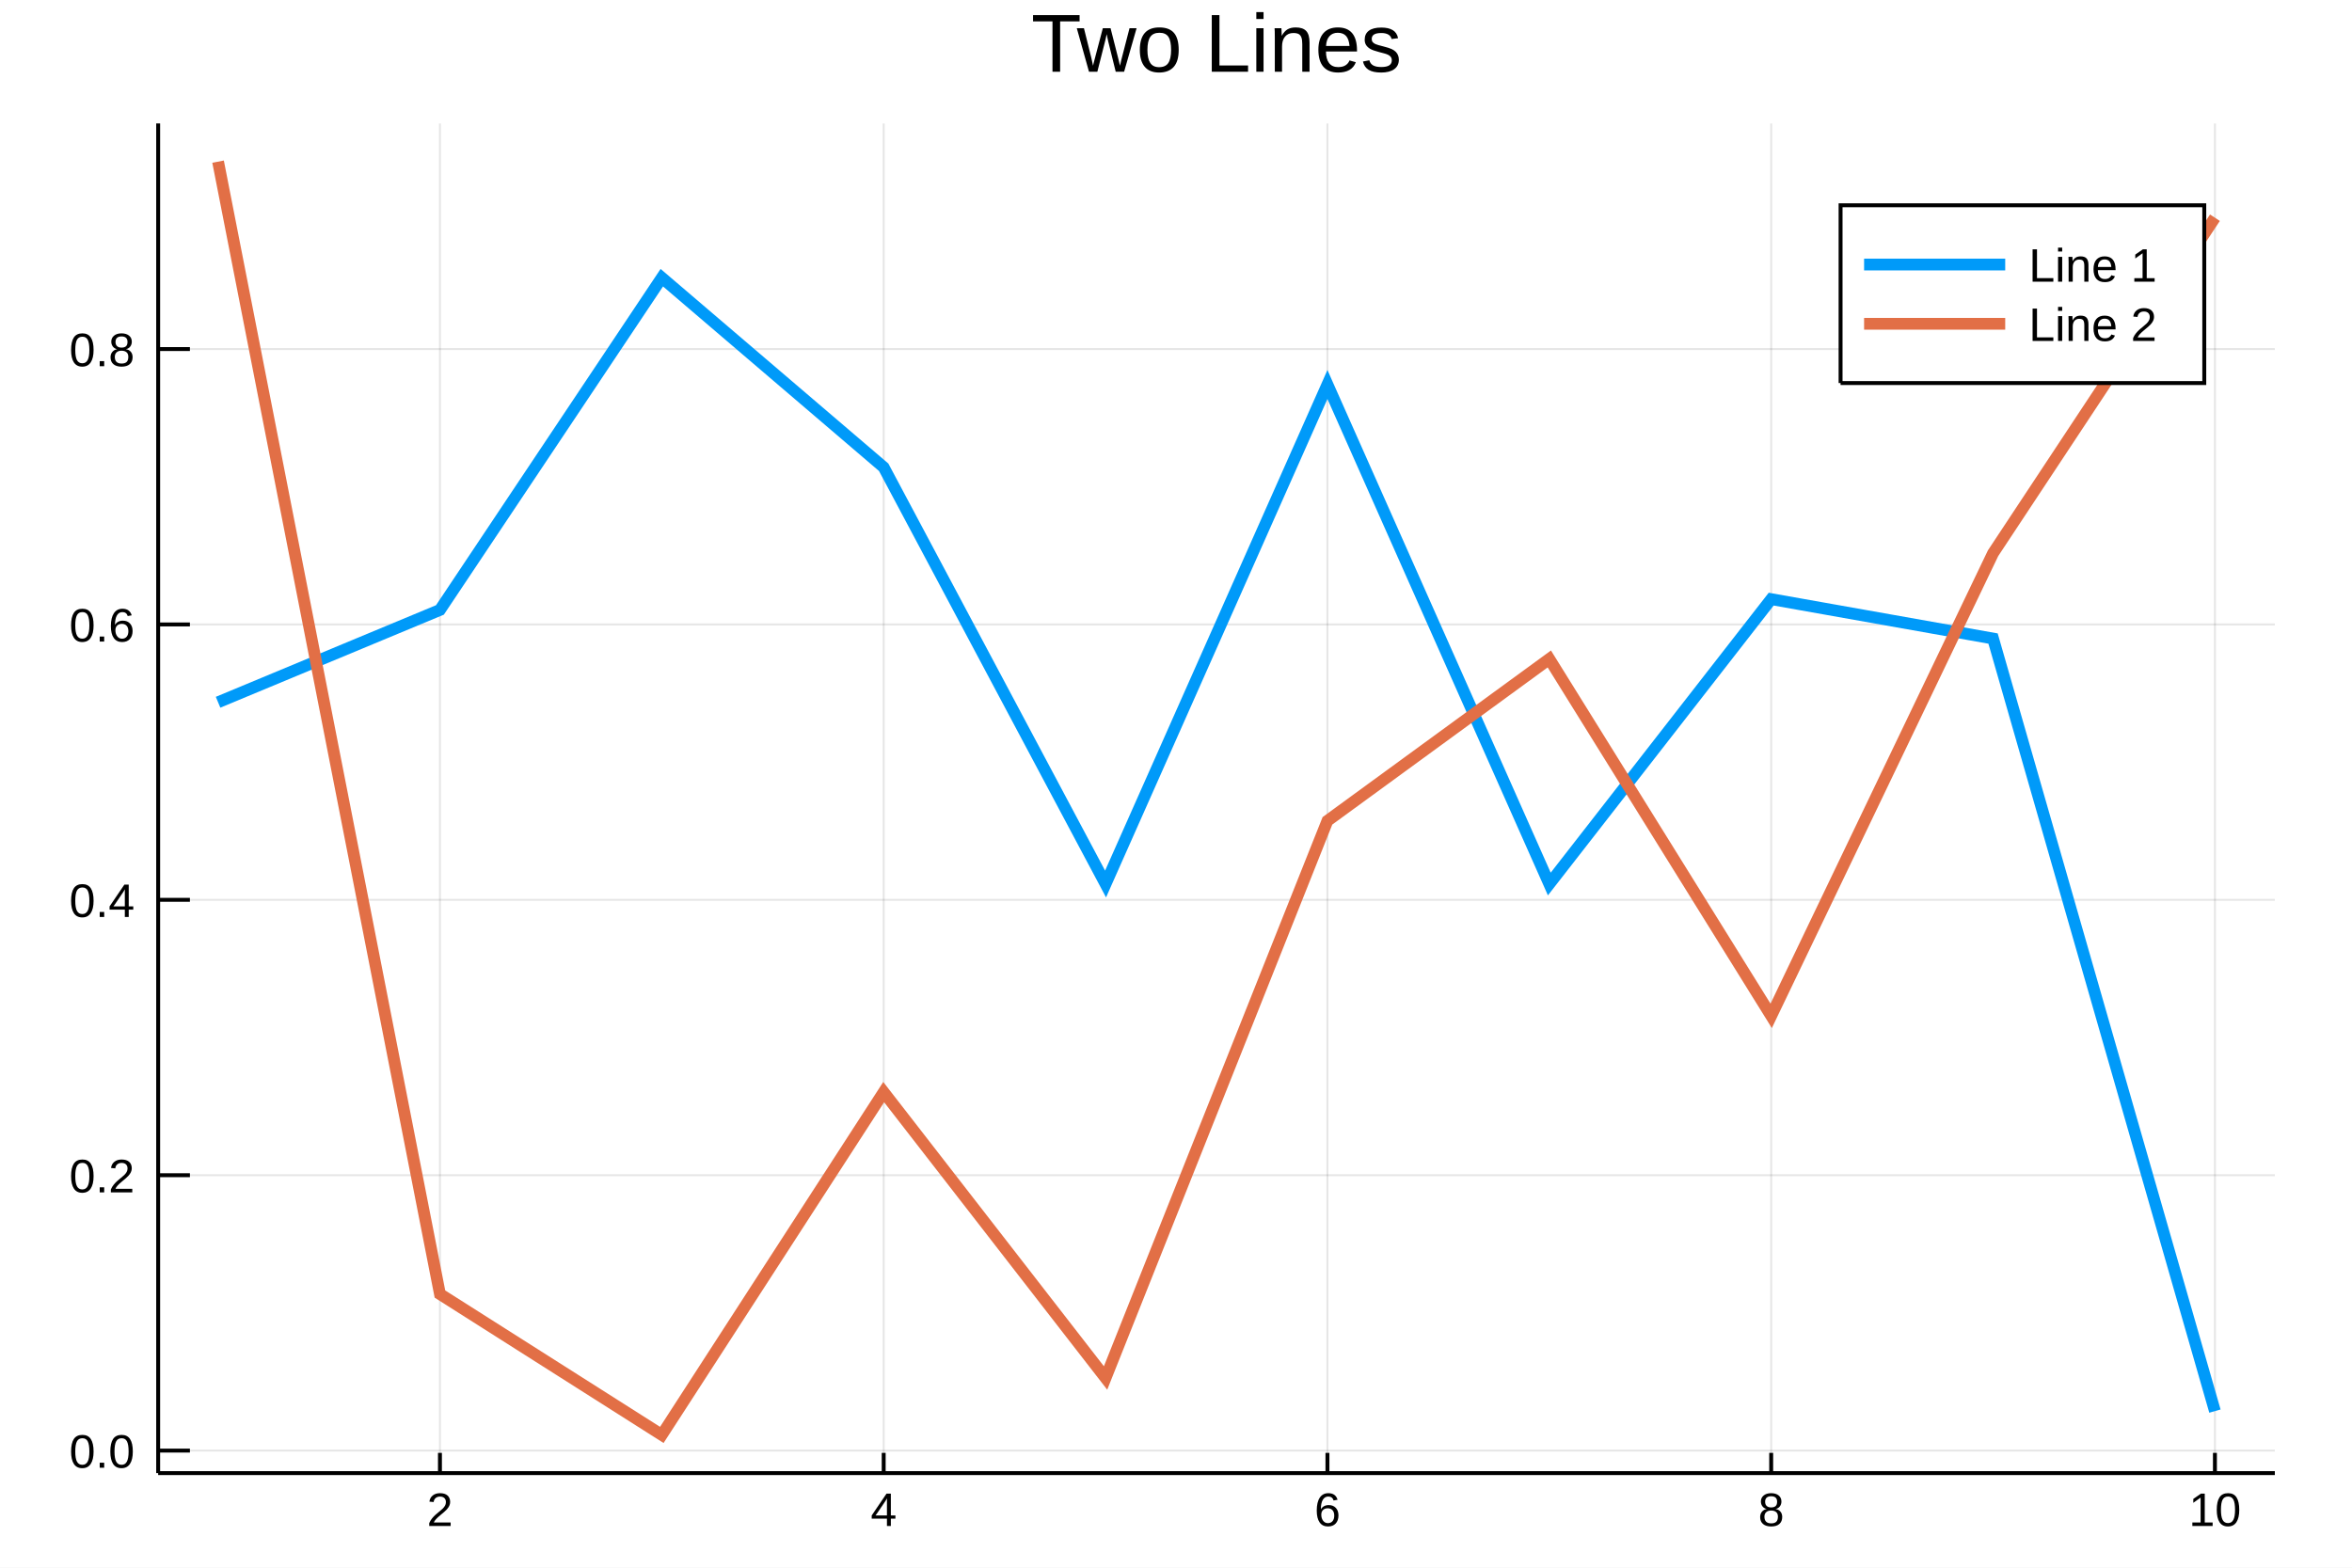
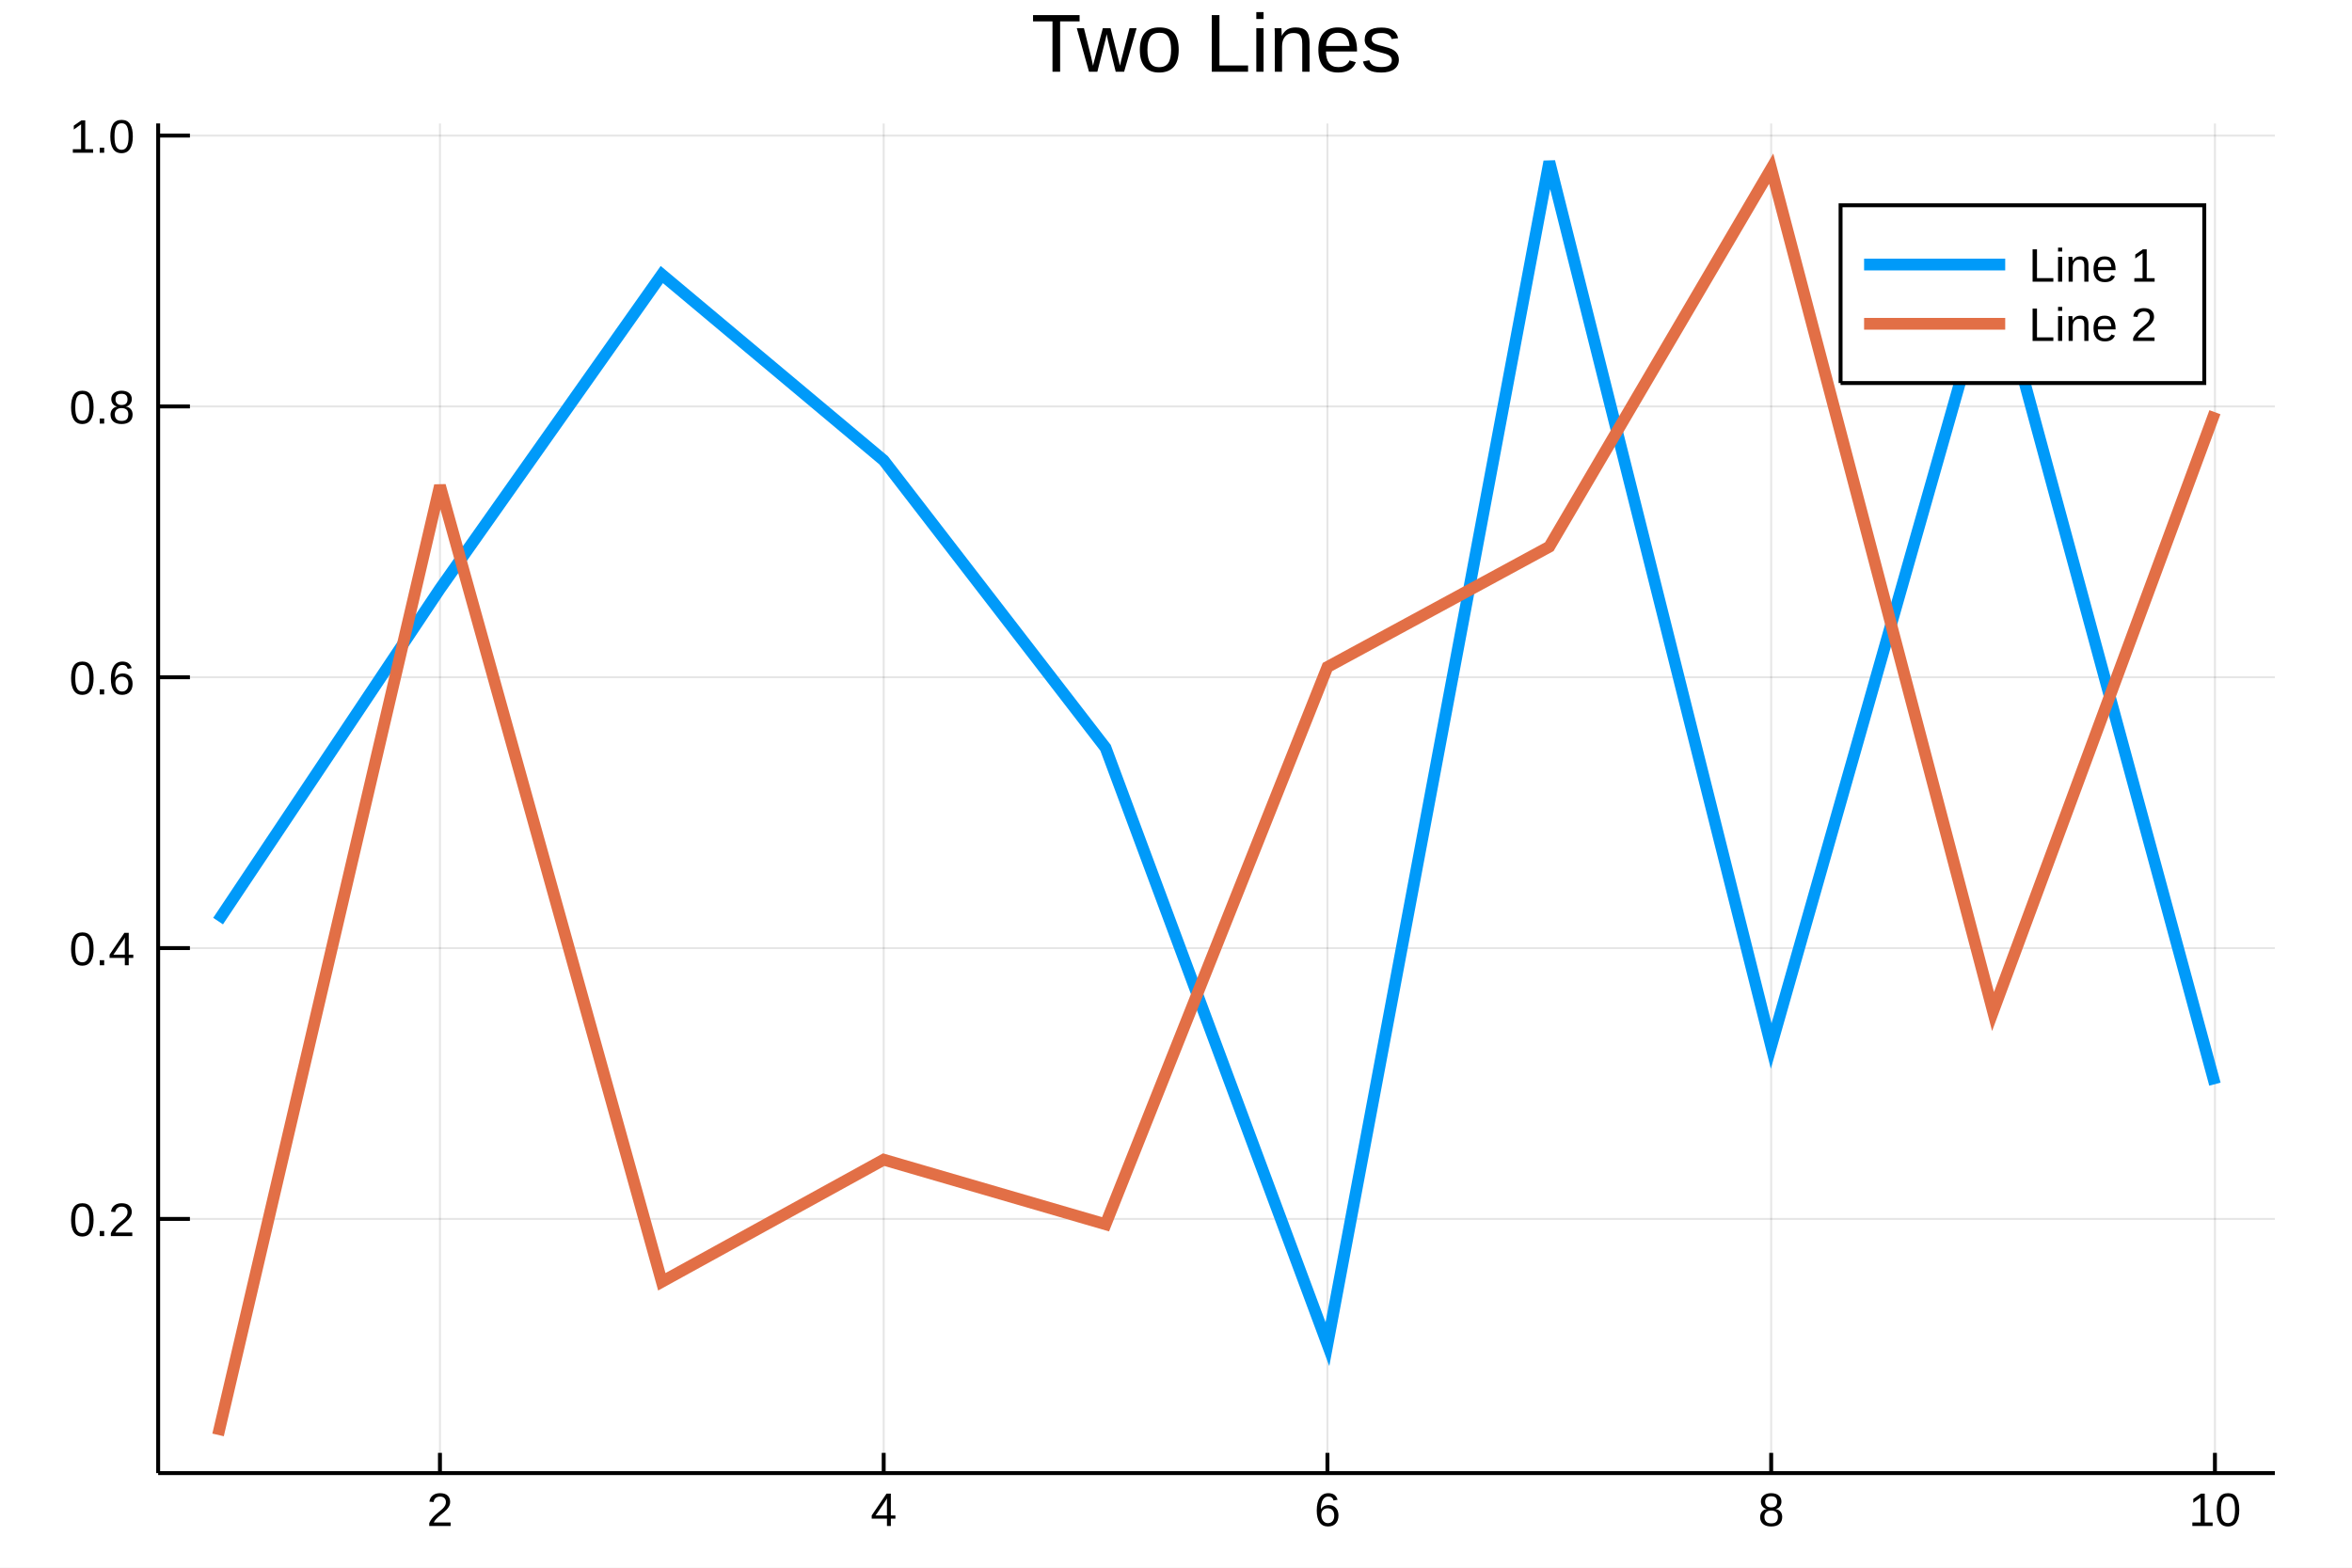
<svg xmlns="http://www.w3.org/2000/svg" width="600" height="400" viewBox="0 0 2400 1600">
  <defs>
-     <clipPath id="clip0400">
+     <clipPath id="clip0300">
      <rect x="0" y="0" width="2000" height="2000" />
    </clipPath>
  </defs>
  <defs>
-     <clipPath id="clip0401">
+     <clipPath id="clip0301">
      <rect x="0" y="0" width="2400" height="1600" />
    </clipPath>
  </defs>
-   <polygon clip-path="url(#clip0401)" points=" 0,1600 2400,1600 2400,0 0,0    " fill="#ffffff" fill-rule="evenodd" fill-opacity="1" />
+   <polygon clip-path="url(#clip0301)" points=" 0,1600 2400,1600 2400,0 0,0    " fill="#ffffff" fill-rule="evenodd" fill-opacity="1" />
  <defs>
-     <clipPath id="clip0402">
+     <clipPath id="clip0302">
      <rect x="480" y="0" width="1681" height="1600" />
    </clipPath>
  </defs>
-   <polygon clip-path="url(#clip0401)" points=" 161.394,1503.47 2321.26,1503.47 2321.26,125.984 161.394,125.984    " fill="#ffffff" fill-rule="evenodd" fill-opacity="1" />
+   <polygon clip-path="url(#clip0301)" points=" 161.394,1503.47 2321.26,1503.47 2321.26,125.984 161.394,125.984    " fill="#ffffff" fill-rule="evenodd" fill-opacity="1" />
  <defs>
-     <clipPath id="clip0403">
+     <clipPath id="clip0303">
      <rect x="161" y="125" width="2161" height="1378" />
    </clipPath>
  </defs>
-   <polyline clip-path="url(#clip0403)" style="stroke:#000000; stroke-width:2; stroke-opacity:0.1; fill:none" points="   448.923,1503.47 448.923,125.984    " />
-   <polyline clip-path="url(#clip0403)" style="stroke:#000000; stroke-width:2; stroke-opacity:0.1; fill:none" points="   901.725,1503.47 901.725,125.984    " />
-   <polyline clip-path="url(#clip0403)" style="stroke:#000000; stroke-width:2; stroke-opacity:0.1; fill:none" points="   1354.53,1503.47 1354.53,125.984    " />
-   <polyline clip-path="url(#clip0403)" style="stroke:#000000; stroke-width:2; stroke-opacity:0.1; fill:none" points="   1807.33,1503.47 1807.33,125.984    " />
-   <polyline clip-path="url(#clip0403)" style="stroke:#000000; stroke-width:2; stroke-opacity:0.1; fill:none" points="   2260.13,1503.47 2260.13,125.984    " />
-   <polyline clip-path="url(#clip0403)" style="stroke:#000000; stroke-width:2; stroke-opacity:0.1; fill:none" points="   161.394,1480.49 2321.26,1480.49    " />
-   <polyline clip-path="url(#clip0403)" style="stroke:#000000; stroke-width:2; stroke-opacity:0.1; fill:none" points="   161.394,1199.43 2321.26,1199.43    " />
-   <polyline clip-path="url(#clip0403)" style="stroke:#000000; stroke-width:2; stroke-opacity:0.1; fill:none" points="   161.394,918.37 2321.26,918.37    " />
-   <polyline clip-path="url(#clip0403)" style="stroke:#000000; stroke-width:2; stroke-opacity:0.1; fill:none" points="   161.394,637.309 2321.26,637.309    " />
-   <polyline clip-path="url(#clip0403)" style="stroke:#000000; stroke-width:2; stroke-opacity:0.1; fill:none" points="   161.394,356.248 2321.26,356.248    " />
-   <polyline clip-path="url(#clip0401)" style="stroke:#000000; stroke-width:4; stroke-opacity:1; fill:none" points="   161.394,1503.47 2321.26,1503.47    " />
-   <polyline clip-path="url(#clip0401)" style="stroke:#000000; stroke-width:4; stroke-opacity:1; fill:none" points="   161.394,1503.47 161.394,125.984    " />
-   <polyline clip-path="url(#clip0401)" style="stroke:#000000; stroke-width:4; stroke-opacity:1; fill:none" points="   448.923,1503.47 448.923,1482.81    " />
-   <polyline clip-path="url(#clip0401)" style="stroke:#000000; stroke-width:4; stroke-opacity:1; fill:none" points="   901.725,1503.47 901.725,1482.81    " />
-   <polyline clip-path="url(#clip0401)" style="stroke:#000000; stroke-width:4; stroke-opacity:1; fill:none" points="   1354.53,1503.47 1354.53,1482.81    " />
-   <polyline clip-path="url(#clip0401)" style="stroke:#000000; stroke-width:4; stroke-opacity:1; fill:none" points="   1807.33,1503.47 1807.33,1482.81    " />
-   <polyline clip-path="url(#clip0401)" style="stroke:#000000; stroke-width:4; stroke-opacity:1; fill:none" points="   2260.13,1503.47 2260.13,1482.81    " />
-   <polyline clip-path="url(#clip0401)" style="stroke:#000000; stroke-width:4; stroke-opacity:1; fill:none" points="   161.394,1480.49 193.792,1480.49    " />
-   <polyline clip-path="url(#clip0401)" style="stroke:#000000; stroke-width:4; stroke-opacity:1; fill:none" points="   161.394,1199.43 193.792,1199.43    " />
-   <polyline clip-path="url(#clip0401)" style="stroke:#000000; stroke-width:4; stroke-opacity:1; fill:none" points="   161.394,918.37 193.792,918.37    " />
-   <polyline clip-path="url(#clip0401)" style="stroke:#000000; stroke-width:4; stroke-opacity:1; fill:none" points="   161.394,637.309 193.792,637.309    " />
-   <polyline clip-path="url(#clip0401)" style="stroke:#000000; stroke-width:4; stroke-opacity:1; fill:none" points="   161.394,356.248 193.792,356.248    " />
-   <g clip-path="url(#clip0401)">
+   <polyline clip-path="url(#clip0303)" style="stroke:#000000; stroke-width:2; stroke-opacity:0.1; fill:none" points="   448.923,1503.47 448.923,125.984    " />
+   <polyline clip-path="url(#clip0303)" style="stroke:#000000; stroke-width:2; stroke-opacity:0.1; fill:none" points="   901.725,1503.47 901.725,125.984    " />
+   <polyline clip-path="url(#clip0303)" style="stroke:#000000; stroke-width:2; stroke-opacity:0.1; fill:none" points="   1354.53,1503.47 1354.53,125.984    " />
+   <polyline clip-path="url(#clip0303)" style="stroke:#000000; stroke-width:2; stroke-opacity:0.1; fill:none" points="   1807.33,1503.47 1807.33,125.984    " />
+   <polyline clip-path="url(#clip0303)" style="stroke:#000000; stroke-width:2; stroke-opacity:0.1; fill:none" points="   2260.13,1503.47 2260.13,125.984    " />
+   <polyline clip-path="url(#clip0303)" style="stroke:#000000; stroke-width:2; stroke-opacity:0.1; fill:none" points="   161.394,1244.04 2321.26,1244.04    " />
+   <polyline clip-path="url(#clip0303)" style="stroke:#000000; stroke-width:2; stroke-opacity:0.1; fill:none" points="   161.394,967.626 2321.26,967.626    " />
+   <polyline clip-path="url(#clip0303)" style="stroke:#000000; stroke-width:2; stroke-opacity:0.1; fill:none" points="   161.394,691.212 2321.26,691.212    " />
+   <polyline clip-path="url(#clip0303)" style="stroke:#000000; stroke-width:2; stroke-opacity:0.1; fill:none" points="   161.394,414.798 2321.26,414.798    " />
+   <polyline clip-path="url(#clip0303)" style="stroke:#000000; stroke-width:2; stroke-opacity:0.1; fill:none" points="   161.394,138.384 2321.26,138.384    " />
+   <polyline clip-path="url(#clip0301)" style="stroke:#000000; stroke-width:4; stroke-opacity:1; fill:none" points="   161.394,1503.47 2321.26,1503.47    " />
+   <polyline clip-path="url(#clip0301)" style="stroke:#000000; stroke-width:4; stroke-opacity:1; fill:none" points="   161.394,1503.47 161.394,125.984    " />
+   <polyline clip-path="url(#clip0301)" style="stroke:#000000; stroke-width:4; stroke-opacity:1; fill:none" points="   448.923,1503.47 448.923,1482.81    " />
+   <polyline clip-path="url(#clip0301)" style="stroke:#000000; stroke-width:4; stroke-opacity:1; fill:none" points="   901.725,1503.47 901.725,1482.81    " />
+   <polyline clip-path="url(#clip0301)" style="stroke:#000000; stroke-width:4; stroke-opacity:1; fill:none" points="   1354.53,1503.47 1354.53,1482.81    " />
+   <polyline clip-path="url(#clip0301)" style="stroke:#000000; stroke-width:4; stroke-opacity:1; fill:none" points="   1807.33,1503.47 1807.33,1482.81    " />
+   <polyline clip-path="url(#clip0301)" style="stroke:#000000; stroke-width:4; stroke-opacity:1; fill:none" points="   2260.13,1503.47 2260.13,1482.81    " />
+   <polyline clip-path="url(#clip0301)" style="stroke:#000000; stroke-width:4; stroke-opacity:1; fill:none" points="   161.394,1244.04 193.792,1244.04    " />
+   <polyline clip-path="url(#clip0301)" style="stroke:#000000; stroke-width:4; stroke-opacity:1; fill:none" points="   161.394,967.626 193.792,967.626    " />
+   <polyline clip-path="url(#clip0301)" style="stroke:#000000; stroke-width:4; stroke-opacity:1; fill:none" points="   161.394,691.212 193.792,691.212    " />
+   <polyline clip-path="url(#clip0301)" style="stroke:#000000; stroke-width:4; stroke-opacity:1; fill:none" points="   161.394,414.798 193.792,414.798    " />
+   <polyline clip-path="url(#clip0301)" style="stroke:#000000; stroke-width:4; stroke-opacity:1; fill:none" points="   161.394,138.384 193.792,138.384    " />
+   <g clip-path="url(#clip0301)">
    <text style="fill:#000000; fill-opacity:1; font-family:Arial,Helvetica Neue,Helvetica,sans-serif; font-size:48px; text-anchor:middle;" transform="rotate(0, 448.923, 1557.47)" x="448.923" y="1557.47">2</text>
  </g>
-   <g clip-path="url(#clip0401)">
+   <g clip-path="url(#clip0301)">
    <text style="fill:#000000; fill-opacity:1; font-family:Arial,Helvetica Neue,Helvetica,sans-serif; font-size:48px; text-anchor:middle;" transform="rotate(0, 901.725, 1557.47)" x="901.725" y="1557.47">4</text>
  </g>
-   <g clip-path="url(#clip0401)">
+   <g clip-path="url(#clip0301)">
    <text style="fill:#000000; fill-opacity:1; font-family:Arial,Helvetica Neue,Helvetica,sans-serif; font-size:48px; text-anchor:middle;" transform="rotate(0, 1354.53, 1557.47)" x="1354.53" y="1557.47">6</text>
  </g>
-   <g clip-path="url(#clip0401)">
+   <g clip-path="url(#clip0301)">
    <text style="fill:#000000; fill-opacity:1; font-family:Arial,Helvetica Neue,Helvetica,sans-serif; font-size:48px; text-anchor:middle;" transform="rotate(0, 1807.33, 1557.47)" x="1807.33" y="1557.47">8</text>
  </g>
-   <g clip-path="url(#clip0401)">
+   <g clip-path="url(#clip0301)">
    <text style="fill:#000000; fill-opacity:1; font-family:Arial,Helvetica Neue,Helvetica,sans-serif; font-size:48px; text-anchor:middle;" transform="rotate(0, 2260.13, 1557.47)" x="2260.13" y="1557.47">10</text>
  </g>
-   <g clip-path="url(#clip0401)">
-     <text style="fill:#000000; fill-opacity:1; font-family:Arial,Helvetica Neue,Helvetica,sans-serif; font-size:48px; text-anchor:end;" transform="rotate(0, 137.394, 1497.99)" x="137.394" y="1497.99">0.0</text>
+   <g clip-path="url(#clip0301)">
+     <text style="fill:#000000; fill-opacity:1; font-family:Arial,Helvetica Neue,Helvetica,sans-serif; font-size:48px; text-anchor:end;" transform="rotate(0, 137.394, 1261.54)" x="137.394" y="1261.54">0.2</text>
  </g>
-   <g clip-path="url(#clip0401)">
-     <text style="fill:#000000; fill-opacity:1; font-family:Arial,Helvetica Neue,Helvetica,sans-serif; font-size:48px; text-anchor:end;" transform="rotate(0, 137.394, 1216.93)" x="137.394" y="1216.93">0.2</text>
+   <g clip-path="url(#clip0301)">
+     <text style="fill:#000000; fill-opacity:1; font-family:Arial,Helvetica Neue,Helvetica,sans-serif; font-size:48px; text-anchor:end;" transform="rotate(0, 137.394, 985.126)" x="137.394" y="985.126">0.4</text>
  </g>
-   <g clip-path="url(#clip0401)">
-     <text style="fill:#000000; fill-opacity:1; font-family:Arial,Helvetica Neue,Helvetica,sans-serif; font-size:48px; text-anchor:end;" transform="rotate(0, 137.394, 935.87)" x="137.394" y="935.87">0.4</text>
+   <g clip-path="url(#clip0301)">
+     <text style="fill:#000000; fill-opacity:1; font-family:Arial,Helvetica Neue,Helvetica,sans-serif; font-size:48px; text-anchor:end;" transform="rotate(0, 137.394, 708.712)" x="137.394" y="708.712">0.6</text>
  </g>
-   <g clip-path="url(#clip0401)">
-     <text style="fill:#000000; fill-opacity:1; font-family:Arial,Helvetica Neue,Helvetica,sans-serif; font-size:48px; text-anchor:end;" transform="rotate(0, 137.394, 654.809)" x="137.394" y="654.809">0.6</text>
+   <g clip-path="url(#clip0301)">
+     <text style="fill:#000000; fill-opacity:1; font-family:Arial,Helvetica Neue,Helvetica,sans-serif; font-size:48px; text-anchor:end;" transform="rotate(0, 137.394, 432.298)" x="137.394" y="432.298">0.8</text>
  </g>
-   <g clip-path="url(#clip0401)">
-     <text style="fill:#000000; fill-opacity:1; font-family:Arial,Helvetica Neue,Helvetica,sans-serif; font-size:48px; text-anchor:end;" transform="rotate(0, 137.394, 373.748)" x="137.394" y="373.748">0.8</text>
+   <g clip-path="url(#clip0301)">
+     <text style="fill:#000000; fill-opacity:1; font-family:Arial,Helvetica Neue,Helvetica,sans-serif; font-size:48px; text-anchor:end;" transform="rotate(0, 137.394, 155.884)" x="137.394" y="155.884">1.0</text>
  </g>
-   <g clip-path="url(#clip0401)">
+   <g clip-path="url(#clip0301)">
    <text style="fill:#000000; fill-opacity:1; font-family:Arial,Helvetica Neue,Helvetica,sans-serif; font-size:84px; text-anchor:middle;" transform="rotate(0, 1241.33, 73.2)" x="1241.33" y="73.2">Two Lines</text>
  </g>
-   <polyline clip-path="url(#clip0403)" style="stroke:#009af9; stroke-width:12; stroke-opacity:1; fill:none" points="   222.522,716.725 448.923,622.504 675.324,283.411 901.725,476.915 1128.13,902.234 1354.53,392.406 1580.93,902.241 1807.33,611.484 2033.73,651.706 2260.13,1440.18       " />
-   <polyline clip-path="url(#clip0403)" style="stroke:#e26f46; stroke-width:12; stroke-opacity:1; fill:none" points="   222.522,164.97 448.923,1320.73 675.324,1464.49 901.725,1114.61 1128.13,1406.38 1354.53,837.744 1580.93,672.534 1807.33,1036.8 2033.73,564.634 2260.13,222.198       " />
-   <polygon clip-path="url(#clip0401)" points=" 1878.14,390.944 2249.26,390.944 2249.26,209.504 1878.14,209.504    " fill="#ffffff" fill-rule="evenodd" fill-opacity="1" />
-   <polyline clip-path="url(#clip0401)" style="stroke:#000000; stroke-width:4; stroke-opacity:1; fill:none" points="   1878.14,390.944 2249.26,390.944 2249.26,209.504 1878.14,209.504 1878.14,390.944    " />
-   <polyline clip-path="url(#clip0401)" style="stroke:#009af9; stroke-width:12; stroke-opacity:1; fill:none" points="   1902.14,269.984 2046.14,269.984    " />
-   <g clip-path="url(#clip0401)">
+   <polyline clip-path="url(#clip0303)" style="stroke:#009af9; stroke-width:12; stroke-opacity:1; fill:none" points="   222.522,940.082 448.923,600.983 675.324,280.21 901.725,469.847 1128.13,763.237 1354.53,1371.9 1580.93,164.97 1807.33,1067.59 2033.73,271.661 2260.13,1106.5       " />
+   <polyline clip-path="url(#clip0303)" style="stroke:#e26f46; stroke-width:12; stroke-opacity:1; fill:none" points="   222.522,1464.49 448.923,495.661 675.324,1308.2 901.725,1183.58 1128.13,1249.51 1354.53,680.759 1580.93,557.977 1807.33,172.162 2033.73,1032.4 2260.13,420.706       " />
+   <polygon clip-path="url(#clip0301)" points=" 1878.14,390.944 2249.26,390.944 2249.26,209.504 1878.14,209.504    " fill="#ffffff" fill-rule="evenodd" fill-opacity="1" />
+   <polyline clip-path="url(#clip0301)" style="stroke:#000000; stroke-width:4; stroke-opacity:1; fill:none" points="   1878.14,390.944 2249.26,390.944 2249.26,209.504 1878.14,209.504 1878.14,390.944    " />
+   <polyline clip-path="url(#clip0301)" style="stroke:#009af9; stroke-width:12; stroke-opacity:1; fill:none" points="   1902.14,269.984 2046.14,269.984    " />
+   <g clip-path="url(#clip0301)">
    <text style="fill:#000000; fill-opacity:1; font-family:Arial,Helvetica Neue,Helvetica,sans-serif; font-size:48px; text-anchor:start;" transform="rotate(0, 2070.14, 287.484)" x="2070.14" y="287.484">Line 1</text>
  </g>
-   <polyline clip-path="url(#clip0401)" style="stroke:#e26f46; stroke-width:12; stroke-opacity:1; fill:none" points="   1902.14,330.464 2046.14,330.464    " />
-   <g clip-path="url(#clip0401)">
+   <polyline clip-path="url(#clip0301)" style="stroke:#e26f46; stroke-width:12; stroke-opacity:1; fill:none" points="   1902.14,330.464 2046.14,330.464    " />
+   <g clip-path="url(#clip0301)">
    <text style="fill:#000000; fill-opacity:1; font-family:Arial,Helvetica Neue,Helvetica,sans-serif; font-size:48px; text-anchor:start;" transform="rotate(0, 2070.14, 347.964)" x="2070.14" y="347.964">Line 2</text>
  </g>
</svg>
